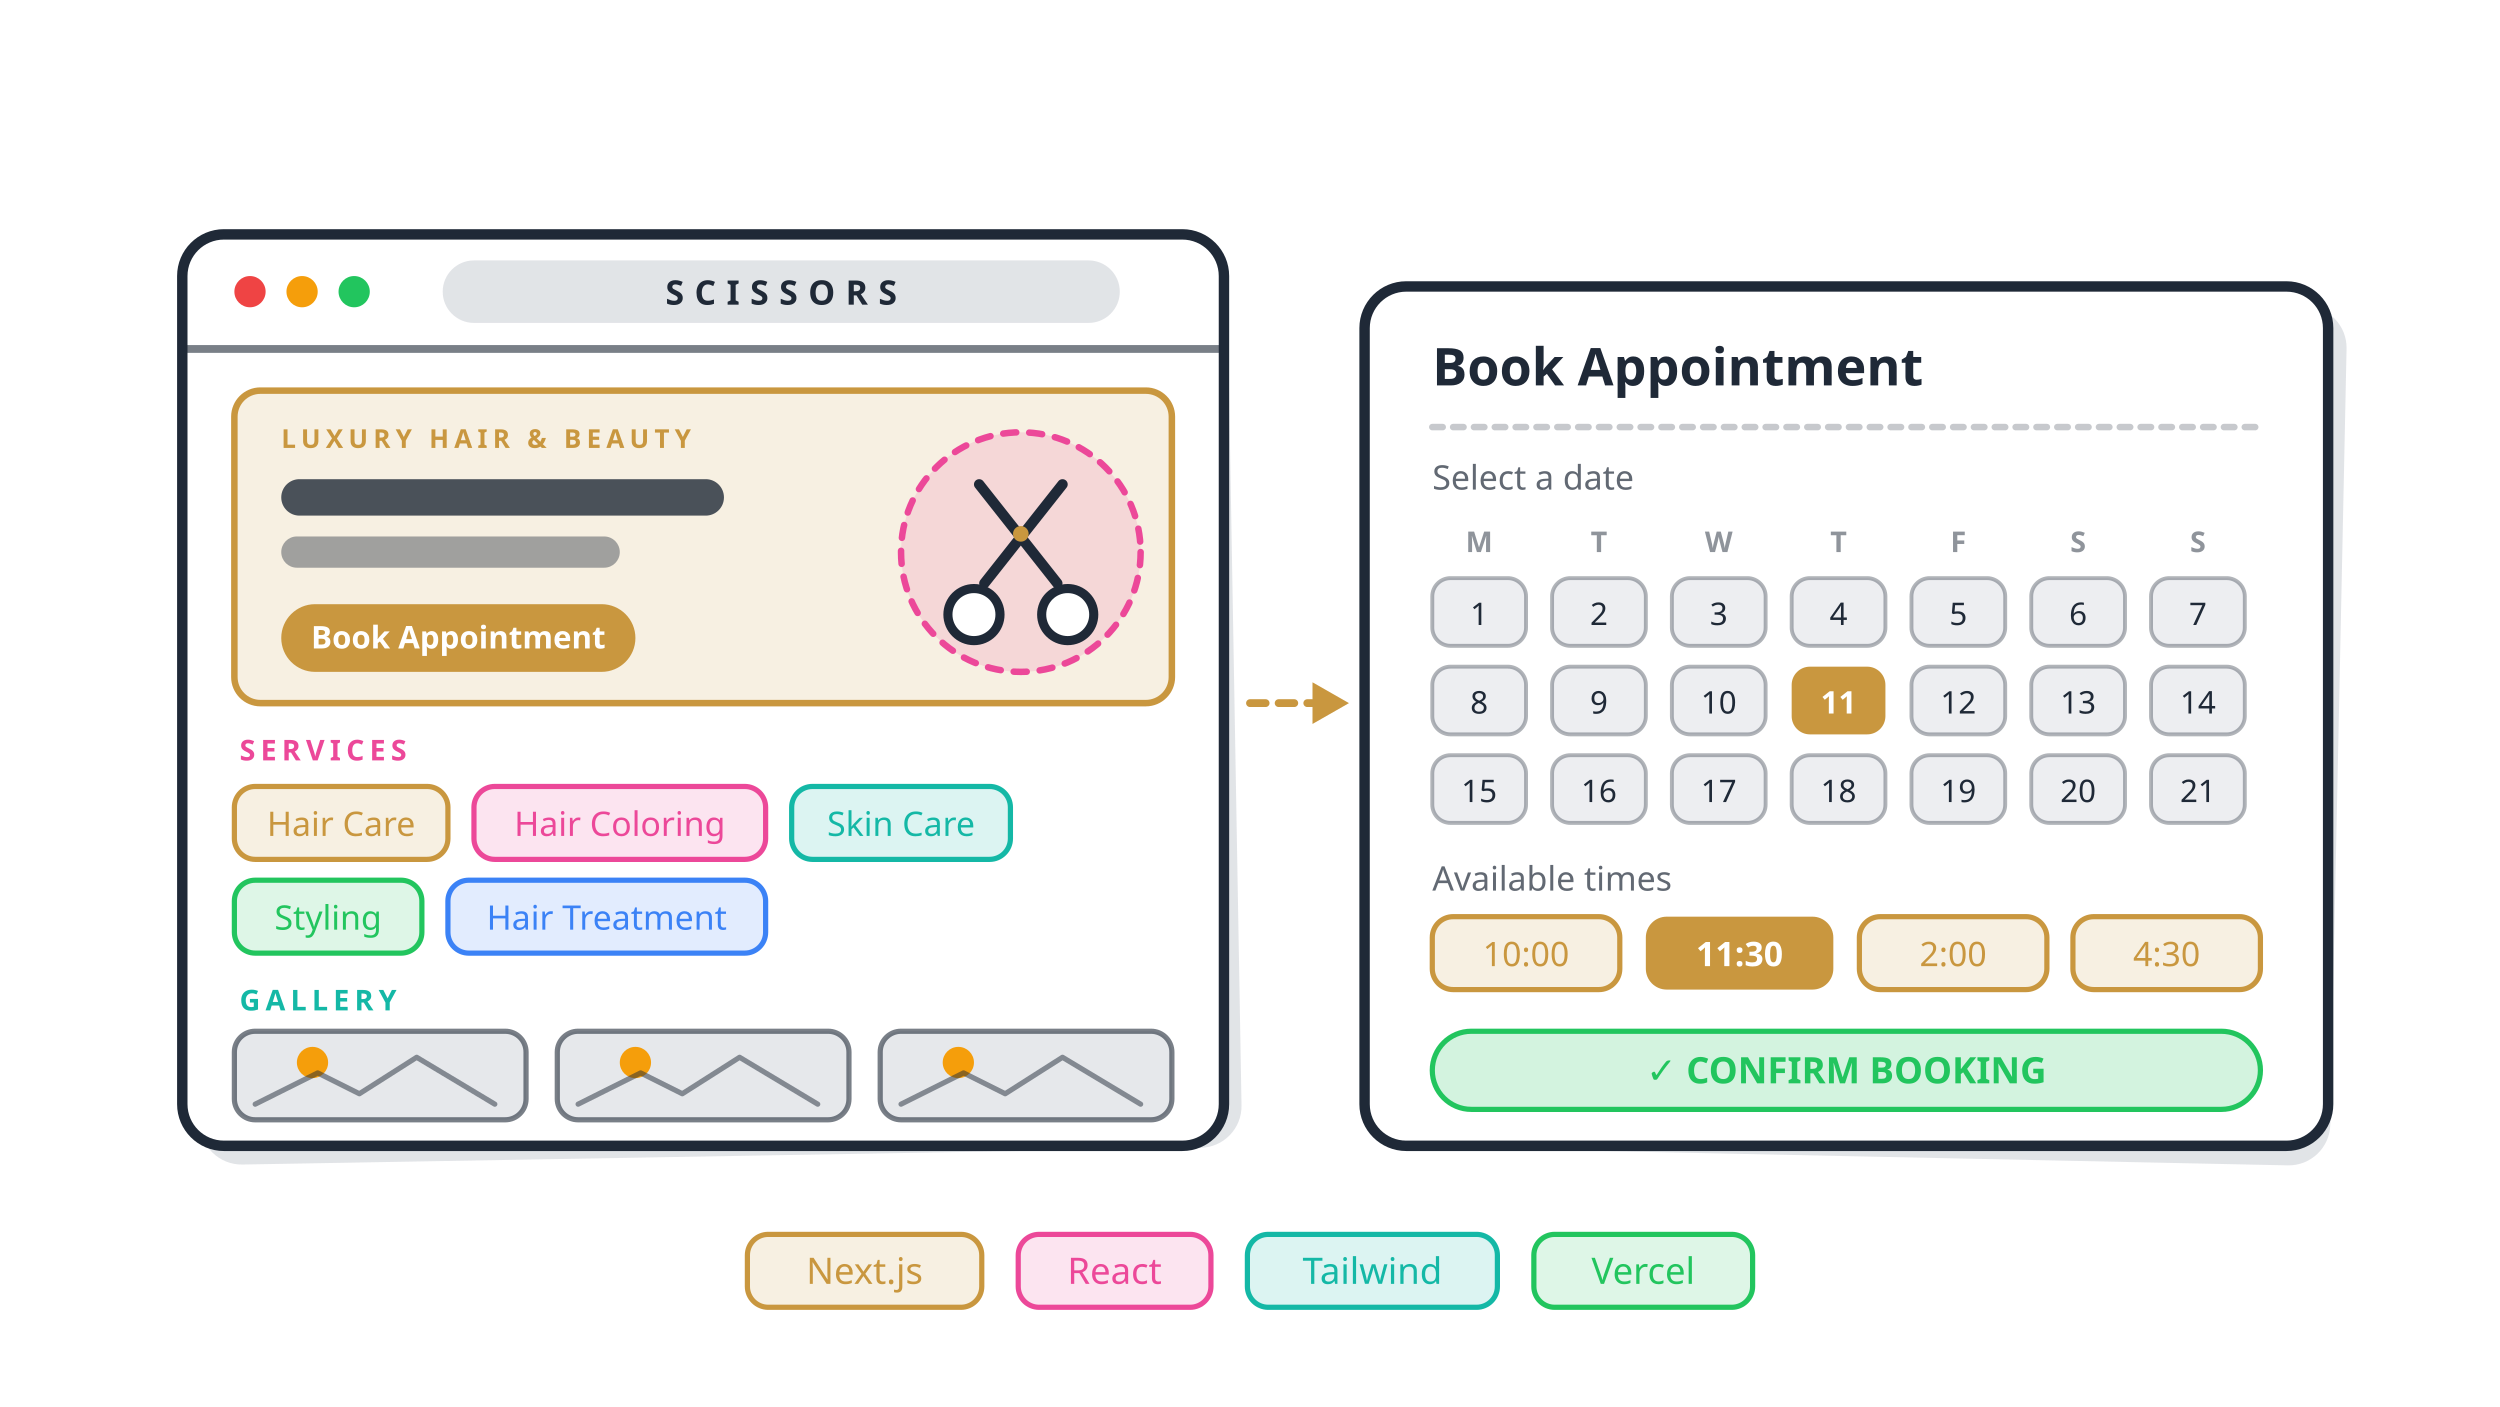
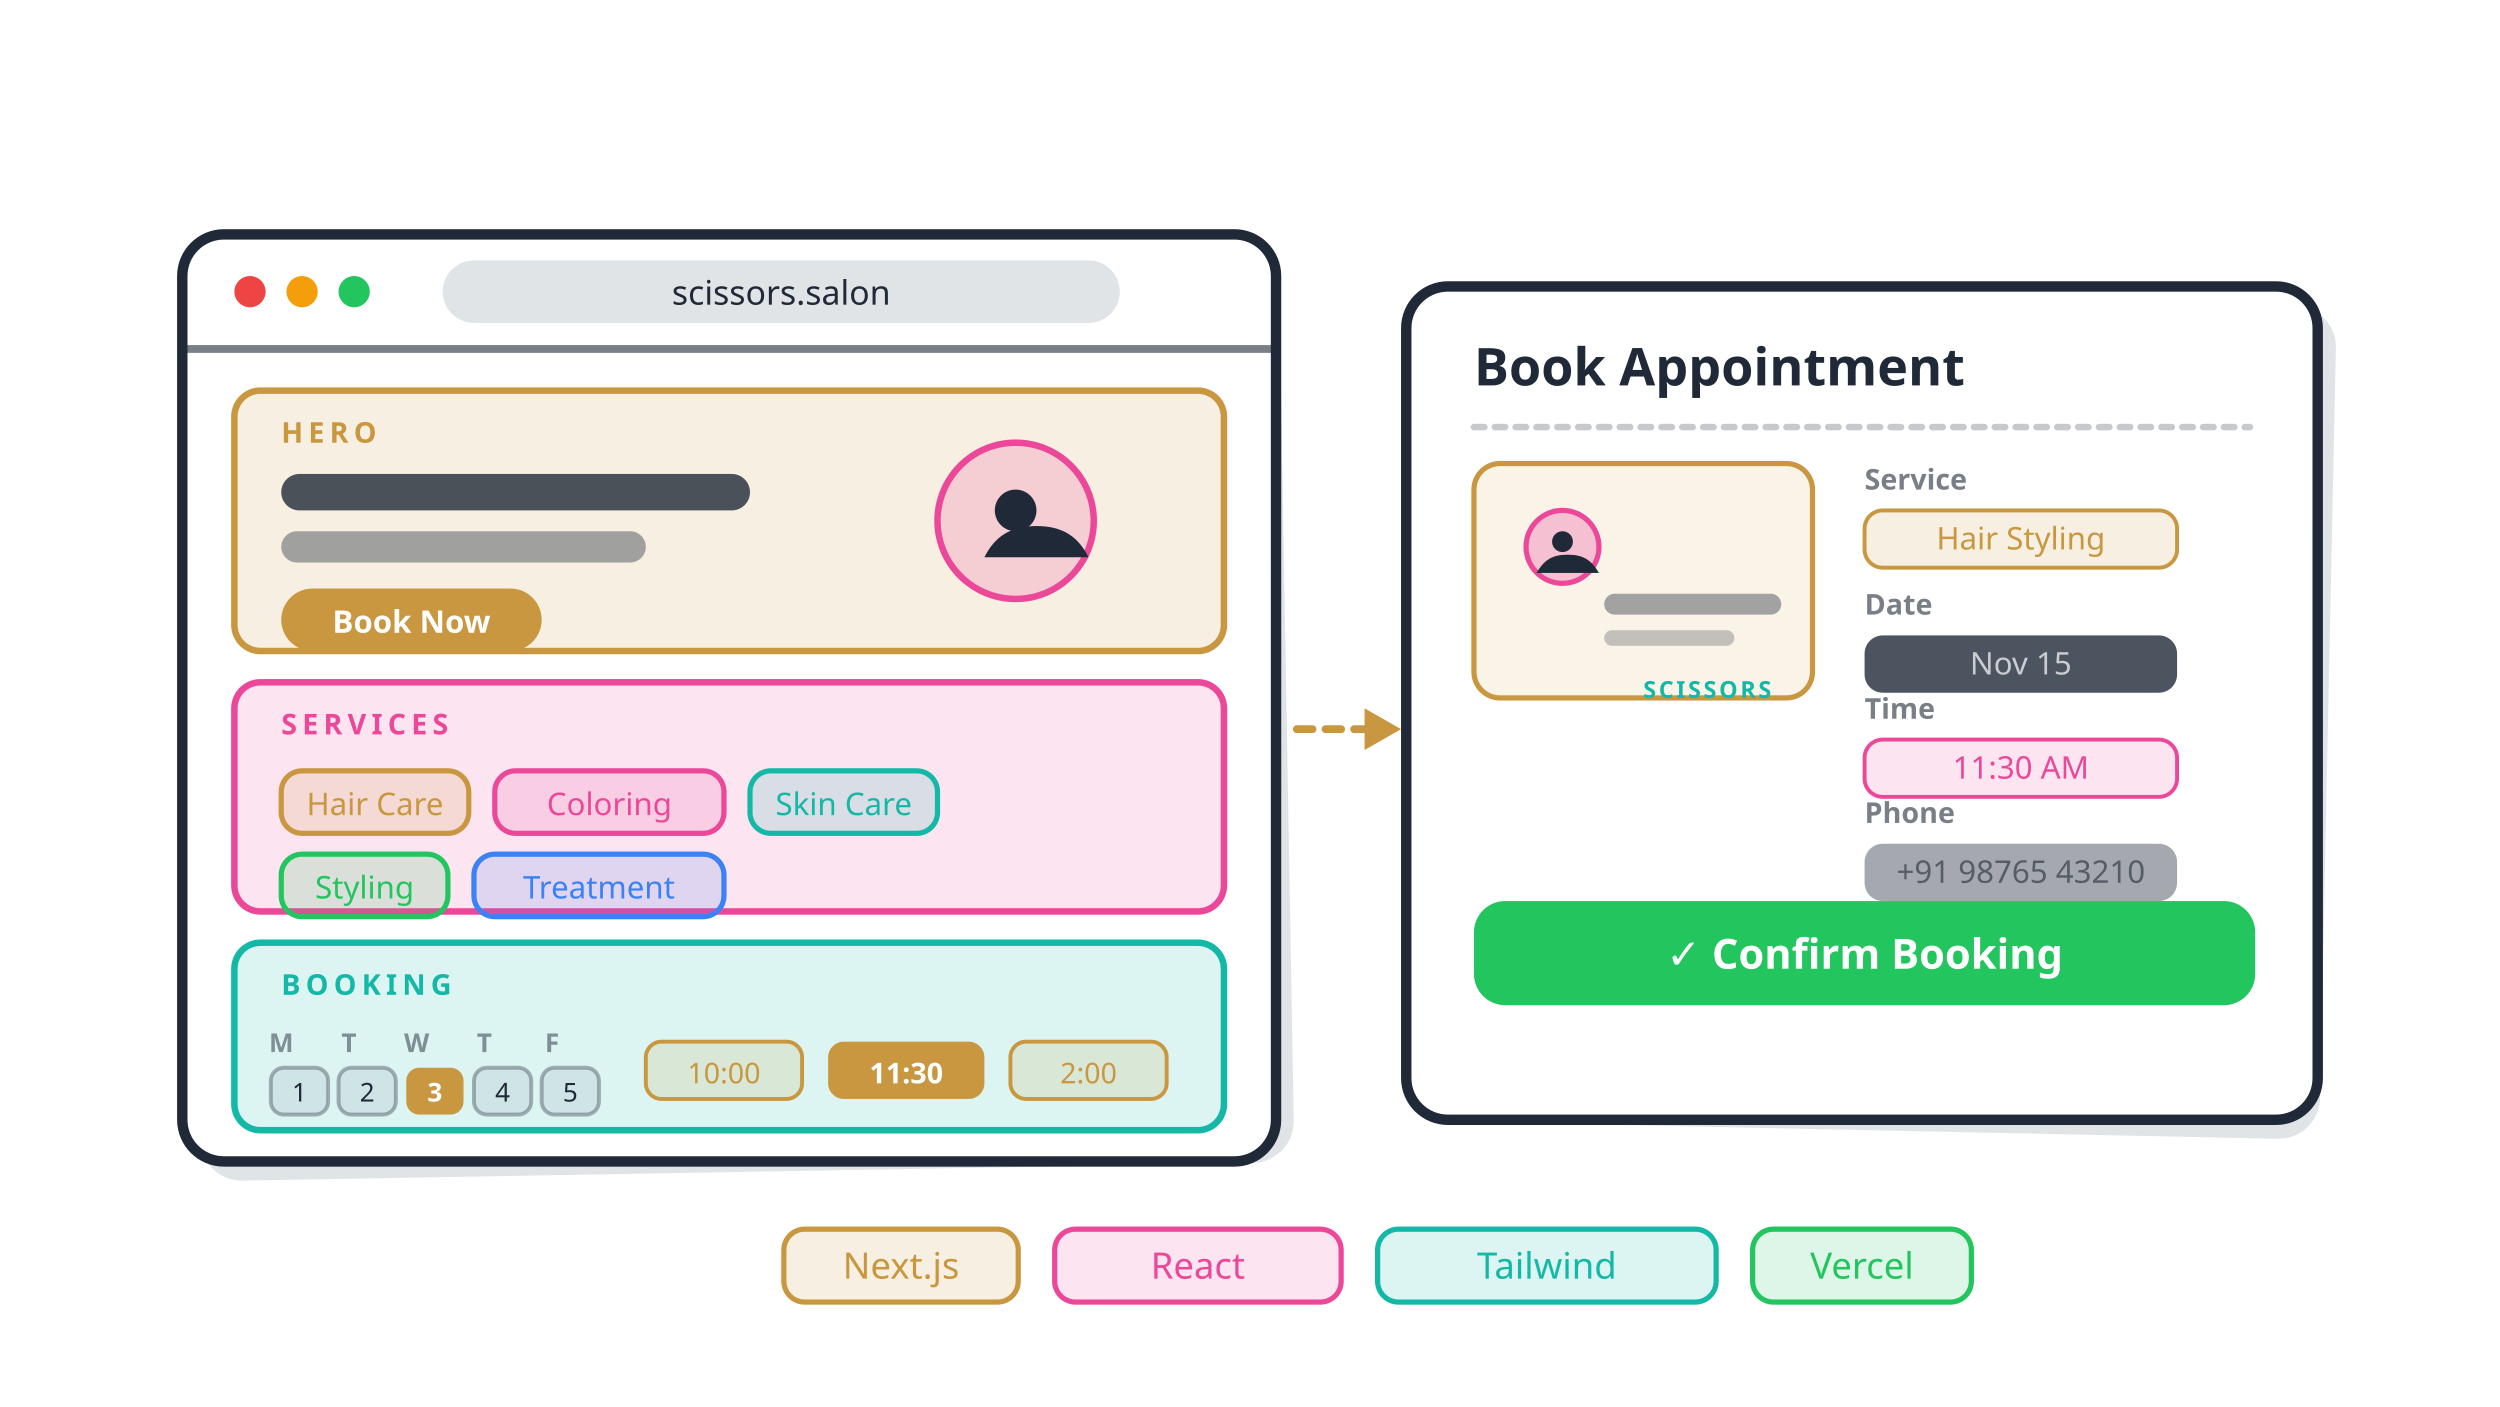
<svg xmlns="http://www.w3.org/2000/svg" viewBox="0 0 960 540">
  <g stroke-linecap="round" stroke-linejoin="round">
-     <rect x="74" y="94" width="400" height="350" rx="16" fill="var(--color-neutral, #9ca3af)" opacity="0.3" transform="rotate(-1 274 269)" />
-     <rect x="70" y="90" width="400" height="350" rx="16" fill="var(--color-base-100, #ffffff)" stroke="var(--color-base-content, #1f2937)" stroke-width="4" />
-     <path d="M70 134 H470" stroke="var(--color-base-content, #1f2937)" stroke-width="3" opacity="0.6" />
+     <rect x="74" y="94" width="420" height="356" rx="16" fill="var(--color-neutral, #9ca3af)" opacity="0.3" transform="rotate(-1 284 272)" />
+     <rect x="70" y="90" width="420" height="356" rx="16" fill="var(--color-base-100, #ffffff)" stroke="var(--color-base-content, #1f2937)" stroke-width="4" />
+     <path d="M70 134 H490" stroke="var(--color-base-content, #1f2937)" stroke-width="3" opacity="0.6" />
    <circle cx="96" cy="112" r="6" fill="var(--color-error, #ef4444)" />
    <circle cx="116" cy="112" r="6" fill="var(--color-warning, #f59e0b)" />
    <circle cx="136" cy="112" r="6" fill="var(--color-success, #22c55e)" />
    <rect x="170" y="100" width="260" height="24" rx="12" fill="var(--color-neutral, #9ca3af)" opacity="0.3" />
-     <text x="300" y="117" font-family="Excalifont, sans-serif" font-size="13" font-weight="bold" fill="var(--color-base-content, #1f2937)" text-anchor="middle" letter-spacing="4">SCISSORS</text>
-     <rect x="90" y="150" width="360" height="120" rx="10" fill="var(--color-primary, #c9973f)" opacity="0.15" />
-     <rect x="90" y="150" width="360" height="120" rx="10" fill="none" stroke="var(--color-primary, #c9973f)" stroke-width="2.5" />
-     <text x="108" y="172" font-family="Excalifont, sans-serif" font-size="10" font-weight="bold" fill="var(--color-primary, #c9973f)" letter-spacing="2">LUXURY HAIR &amp; BEAUTY</text>
-     <rect x="108" y="184" width="170" height="14" rx="7" fill="var(--color-base-content, #1f2937)" opacity="0.8" />
-     <rect x="108" y="206" width="130" height="12" rx="6" fill="var(--color-base-content, #1f2937)" opacity="0.4" />
-     <rect x="108" y="232" width="136" height="26" rx="13" fill="var(--color-primary, #c9973f)" />
-     <text x="176" y="249" font-family="Excalifont, sans-serif" font-size="12" font-weight="bold" fill="var(--color-primary-content, #ffffff)" text-anchor="middle">Book Appointment</text>
-     <circle cx="392" cy="212" r="46" fill="var(--color-secondary, #ec4899)" opacity="0.15" />
-     <circle cx="392" cy="212" r="46" fill="none" stroke="var(--color-secondary, #ec4899)" stroke-width="2.5" stroke-dasharray="5 5" />
-     <path d="M378 224 L408 186 M406 224 L376 186" stroke="var(--color-base-content, #1f2937)" stroke-width="4" fill="none" />
-     <circle cx="374" cy="236" r="10" fill="var(--color-base-100, #ffffff)" stroke="var(--color-base-content, #1f2937)" stroke-width="3.5" />
-     <circle cx="410" cy="236" r="10" fill="var(--color-base-100, #ffffff)" stroke="var(--color-base-content, #1f2937)" stroke-width="3.5" />
-     <circle cx="392" cy="205" r="3" fill="var(--color-primary, #c9973f)" />
-     <text x="92" y="292" font-family="Excalifont, sans-serif" font-size="11" font-weight="bold" fill="var(--color-secondary, #ec4899)" letter-spacing="2">SERVICES</text>
-     <rect x="90" y="302" width="82" height="28" rx="8" fill="var(--color-primary, #c9973f)" opacity="0.15" />
-     <rect x="90" y="302" width="82" height="28" rx="8" fill="none" stroke="var(--color-primary, #c9973f)" stroke-width="2" />
-     <text x="131.0" y="321" font-family="Excalifont, sans-serif" font-size="13" fill="var(--color-primary, #c9973f)" text-anchor="middle">Hair Care</text>
-     <rect x="182" y="302" width="112" height="28" rx="8" fill="var(--color-secondary, #ec4899)" opacity="0.15" />
-     <rect x="182" y="302" width="112" height="28" rx="8" fill="none" stroke="var(--color-secondary, #ec4899)" stroke-width="2" />
-     <text x="238.0" y="321" font-family="Excalifont, sans-serif" font-size="13" fill="var(--color-secondary, #ec4899)" text-anchor="middle">Hair Coloring</text>
-     <rect x="304" y="302" width="84" height="28" rx="8" fill="var(--color-accent, #14b8a6)" opacity="0.15" />
-     <rect x="304" y="302" width="84" height="28" rx="8" fill="none" stroke="var(--color-accent, #14b8a6)" stroke-width="2" />
-     <text x="346.0" y="321" font-family="Excalifont, sans-serif" font-size="13" fill="var(--color-accent, #14b8a6)" text-anchor="middle">Skin Care</text>
-     <rect x="90" y="338" width="72" height="28" rx="8" fill="var(--color-success, #22c55e)" opacity="0.15" />
-     <rect x="90" y="338" width="72" height="28" rx="8" fill="none" stroke="var(--color-success, #22c55e)" stroke-width="2" />
-     <text x="126.0" y="357" font-family="Excalifont, sans-serif" font-size="13" fill="var(--color-success, #22c55e)" text-anchor="middle">Styling</text>
-     <rect x="172" y="338" width="122" height="28" rx="8" fill="var(--color-info, #3b82f6)" opacity="0.15" />
-     <rect x="172" y="338" width="122" height="28" rx="8" fill="none" stroke="var(--color-info, #3b82f6)" stroke-width="2" />
-     <text x="233.0" y="357" font-family="Excalifont, sans-serif" font-size="13" fill="var(--color-info, #3b82f6)" text-anchor="middle">Hair Treatment</text>
-     <text x="92" y="388" font-family="Excalifont, sans-serif" font-size="11" font-weight="bold" fill="var(--color-accent, #14b8a6)" letter-spacing="2">GALLERY</text>
-     <rect x="90" y="396" width="112" height="34" rx="8" fill="var(--color-neutral, #9ca3af)" opacity="0.25" />
-     <rect x="90" y="396" width="112" height="34" rx="8" fill="none" stroke="var(--color-base-content, #1f2937)" stroke-width="2" opacity="0.6" />
-     <circle cx="120" cy="408" r="6" fill="var(--color-warning, #f59e0b)" />
-     <path d="M98 424 l24 -12 l16 8 l22 -14 l30 18" stroke="var(--color-base-content, #1f2937)" stroke-width="2" fill="none" opacity="0.5" />
-     <rect x="214" y="396" width="112" height="34" rx="8" fill="var(--color-neutral, #9ca3af)" opacity="0.25" />
-     <rect x="214" y="396" width="112" height="34" rx="8" fill="none" stroke="var(--color-base-content, #1f2937)" stroke-width="2" opacity="0.6" />
-     <circle cx="244" cy="408" r="6" fill="var(--color-warning, #f59e0b)" />
-     <path d="M222 424 l24 -12 l16 8 l22 -14 l30 18" stroke="var(--color-base-content, #1f2937)" stroke-width="2" fill="none" opacity="0.5" />
-     <rect x="338" y="396" width="112" height="34" rx="8" fill="var(--color-neutral, #9ca3af)" opacity="0.25" />
-     <rect x="338" y="396" width="112" height="34" rx="8" fill="none" stroke="var(--color-base-content, #1f2937)" stroke-width="2" opacity="0.6" />
-     <circle cx="368" cy="408" r="6" fill="var(--color-warning, #f59e0b)" />
-     <path d="M346 424 l24 -12 l16 8 l22 -14 l30 18" stroke="var(--color-base-content, #1f2937)" stroke-width="2" fill="none" opacity="0.5" />
+     <text x="300" y="117" font-family="Excalifont, sans-serif" font-size="13" fill="var(--color-base-content, #1f2937)" text-anchor="middle">scissors.salon</text>
+     <rect x="90" y="150" width="380" height="100" rx="10" fill="var(--color-primary, #c9973f)" opacity="0.15" />
+     <rect x="90" y="150" width="380" height="100" rx="10" fill="none" stroke="var(--color-primary, #c9973f)" stroke-width="2.5" />
+     <text x="108" y="170" font-family="Excalifont, sans-serif" font-size="11" font-weight="bold" fill="var(--color-primary, #c9973f)" letter-spacing="2">HERO</text>
+     <rect x="108" y="182" width="180" height="14" rx="7" fill="var(--color-base-content, #1f2937)" opacity="0.8" />
+     <rect x="108" y="204" width="140" height="12" rx="6" fill="var(--color-base-content, #1f2937)" opacity="0.4" />
+     <rect x="108" y="226" width="100" height="24" rx="12" fill="var(--color-primary, #c9973f)" />
+     <text x="158" y="243" font-family="Excalifont, sans-serif" font-size="12" font-weight="bold" fill="var(--color-primary-content, #ffffff)" text-anchor="middle">Book Now</text>
+     <circle cx="390" cy="200" r="30" fill="var(--color-secondary, #ec4899)" opacity="0.2" />
+     <circle cx="390" cy="200" r="30" fill="none" stroke="var(--color-secondary, #ec4899)" stroke-width="2.5" />
+     <circle cx="390" cy="196" r="8" fill="var(--color-base-content, #1f2937)" />
+     <path d="M378 214 c4-8 10-12 20-12 s16 4 20 12" fill="var(--color-base-content, #1f2937)" />
+     <rect x="90" y="262" width="380" height="88" rx="10" fill="var(--color-secondary, #ec4899)" opacity="0.15" />
+     <rect x="90" y="262" width="380" height="88" rx="10" fill="none" stroke="var(--color-secondary, #ec4899)" stroke-width="2.5" />
+     <text x="108" y="282" font-family="Excalifont, sans-serif" font-size="11" font-weight="bold" fill="var(--color-secondary, #ec4899)" letter-spacing="2">SERVICES</text>
+     <rect x="108" y="296" width="72" height="24" rx="8" fill="var(--color-primary, #c9973f)" opacity="0.15" />
+     <rect x="108" y="296" width="72" height="24" rx="8" fill="none" stroke="var(--color-primary, #c9973f)" stroke-width="2" />
+     <text x="144" y="313" font-family="Excalifont, sans-serif" font-size="12" fill="var(--color-primary, #c9973f)" text-anchor="middle">Hair Care</text>
+     <rect x="190" y="296" width="88" height="24" rx="8" fill="var(--color-secondary, #ec4899)" opacity="0.15" />
+     <rect x="190" y="296" width="88" height="24" rx="8" fill="none" stroke="var(--color-secondary, #ec4899)" stroke-width="2" />
+     <text x="234" y="313" font-family="Excalifont, sans-serif" font-size="12" fill="var(--color-secondary, #ec4899)" text-anchor="middle">Coloring</text>
+     <rect x="288" y="296" width="72" height="24" rx="8" fill="var(--color-accent, #14b8a6)" opacity="0.15" />
+     <rect x="288" y="296" width="72" height="24" rx="8" fill="none" stroke="var(--color-accent, #14b8a6)" stroke-width="2" />
+     <text x="324" y="313" font-family="Excalifont, sans-serif" font-size="12" fill="var(--color-accent, #14b8a6)" text-anchor="middle">Skin Care</text>
+     <rect x="108" y="328" width="64" height="24" rx="8" fill="var(--color-success, #22c55e)" opacity="0.15" />
+     <rect x="108" y="328" width="64" height="24" rx="8" fill="none" stroke="var(--color-success, #22c55e)" stroke-width="2" />
+     <text x="140" y="345" font-family="Excalifont, sans-serif" font-size="12" fill="var(--color-success, #22c55e)" text-anchor="middle">Styling</text>
+     <rect x="182" y="328" width="96" height="24" rx="8" fill="var(--color-info, #3b82f6)" opacity="0.15" />
+     <rect x="182" y="328" width="96" height="24" rx="8" fill="none" stroke="var(--color-info, #3b82f6)" stroke-width="2" />
+     <text x="230" y="345" font-family="Excalifont, sans-serif" font-size="12" fill="var(--color-info, #3b82f6)" text-anchor="middle">Treatment</text>
+     <rect x="90" y="362" width="380" height="72" rx="10" fill="var(--color-accent, #14b8a6)" opacity="0.15" />
+     <rect x="90" y="362" width="380" height="72" rx="10" fill="none" stroke="var(--color-accent, #14b8a6)" stroke-width="2.5" />
+     <text x="108" y="382" font-family="Excalifont, sans-serif" font-size="11" font-weight="bold" fill="var(--color-accent, #14b8a6)" letter-spacing="2">BOOKING</text>
+     <text x="108" y="404" font-family="Excalifont, sans-serif" font-size="10" font-weight="bold" fill="var(--color-base-content, #1f2937)" opacity="0.5" text-anchor="middle">M</text>
+     <text x="134" y="404" font-family="Excalifont, sans-serif" font-size="10" font-weight="bold" fill="var(--color-base-content, #1f2937)" opacity="0.5" text-anchor="middle">T</text>
+     <text x="160" y="404" font-family="Excalifont, sans-serif" font-size="10" font-weight="bold" fill="var(--color-base-content, #1f2937)" opacity="0.5" text-anchor="middle">W</text>
+     <text x="186" y="404" font-family="Excalifont, sans-serif" font-size="10" font-weight="bold" fill="var(--color-base-content, #1f2937)" opacity="0.5" text-anchor="middle">T</text>
+     <text x="212" y="404" font-family="Excalifont, sans-serif" font-size="10" font-weight="bold" fill="var(--color-base-content, #1f2937)" opacity="0.5" text-anchor="middle">F</text>
+     <rect x="104" y="410" width="22" height="18" rx="5" fill="var(--color-neutral, #9ca3af)" opacity="0.2" />
+     <rect x="104" y="410" width="22" height="18" rx="5" fill="none" stroke="var(--color-base-content, #1f2937)" stroke-width="1.5" opacity="0.35" />
+     <text x="115" y="423" font-family="Excalifont, sans-serif" font-size="10" fill="var(--color-base-content, #1f2937)" text-anchor="middle">1</text>
+     <rect x="130" y="410" width="22" height="18" rx="5" fill="var(--color-neutral, #9ca3af)" opacity="0.2" />
+     <rect x="130" y="410" width="22" height="18" rx="5" fill="none" stroke="var(--color-base-content, #1f2937)" stroke-width="1.5" opacity="0.35" />
+     <text x="141" y="423" font-family="Excalifont, sans-serif" font-size="10" fill="var(--color-base-content, #1f2937)" text-anchor="middle">2</text>
+     <rect x="156" y="410" width="22" height="18" rx="5" fill="var(--color-primary, #c9973f)" />
+     <text x="167" y="423" font-family="Excalifont, sans-serif" font-size="10" font-weight="bold" fill="var(--color-primary-content, #ffffff)" text-anchor="middle">3</text>
+     <rect x="182" y="410" width="22" height="18" rx="5" fill="var(--color-neutral, #9ca3af)" opacity="0.2" />
+     <rect x="182" y="410" width="22" height="18" rx="5" fill="none" stroke="var(--color-base-content, #1f2937)" stroke-width="1.5" opacity="0.35" />
+     <text x="193" y="423" font-family="Excalifont, sans-serif" font-size="10" fill="var(--color-base-content, #1f2937)" text-anchor="middle">4</text>
+     <rect x="208" y="410" width="22" height="18" rx="5" fill="var(--color-neutral, #9ca3af)" opacity="0.2" />
+     <rect x="208" y="410" width="22" height="18" rx="5" fill="none" stroke="var(--color-base-content, #1f2937)" stroke-width="1.5" opacity="0.35" />
+     <text x="219" y="423" font-family="Excalifont, sans-serif" font-size="10" fill="var(--color-base-content, #1f2937)" text-anchor="middle">5</text>
+     <rect x="248" y="400" width="60" height="22" rx="6" fill="var(--color-primary, #c9973f)" opacity="0.15" />
+     <rect x="248" y="400" width="60" height="22" rx="6" fill="none" stroke="var(--color-primary, #c9973f)" stroke-width="1.5" />
+     <text x="278" y="416" font-family="Excalifont, sans-serif" font-size="11" fill="var(--color-primary, #c9973f)" text-anchor="middle">10:00</text>
+     <rect x="318" y="400" width="60" height="22" rx="6" fill="var(--color-primary, #c9973f)" />
+     <text x="348" y="416" font-family="Excalifont, sans-serif" font-size="11" font-weight="bold" fill="var(--color-primary-content, #ffffff)" text-anchor="middle">11:30</text>
+     <rect x="388" y="400" width="60" height="22" rx="6" fill="var(--color-primary, #c9973f)" opacity="0.15" />
+     <rect x="388" y="400" width="60" height="22" rx="6" fill="none" stroke="var(--color-primary, #c9973f)" stroke-width="1.5" />
+     <text x="418" y="416" font-family="Excalifont, sans-serif" font-size="11" fill="var(--color-primary, #c9973f)" text-anchor="middle">2:00</text>
  </g>
  <g stroke-linecap="round" stroke-linejoin="round">
-     <path d="M480 270 H504" stroke="var(--color-primary, #c9973f)" stroke-width="3" stroke-dasharray="6 5" fill="none" />
-     <polygon points="504,262 518,270 504,278" fill="var(--color-primary, #c9973f)" />
+     <path d="M498 280 H524" stroke="var(--color-primary, #c9973f)" stroke-width="3" stroke-dasharray="6 5" fill="none" />
+     <polygon points="524,272 538,280 524,288" fill="var(--color-primary, #c9973f)" />
  </g>
  <g stroke-linecap="round" stroke-linejoin="round">
-     <rect x="528" y="114" width="370" height="330" rx="16" fill="var(--color-neutral, #9ca3af)" opacity="0.3" transform="rotate(1.2 713 279)" />
-     <rect x="524" y="110" width="370" height="330" rx="16" fill="var(--color-base-100, #ffffff)" stroke="var(--color-base-content, #1f2937)" stroke-width="4" />
-     <text x="550" y="148" font-family="Excalifont, sans-serif" font-size="20" font-weight="bold" fill="var(--color-base-content, #1f2937)">Book Appointment</text>
-     <path d="M550 164 h318" stroke="var(--color-base-content, #1f2937)" stroke-width="2.5" opacity="0.25" stroke-dasharray="4 4" />
-     <text x="550" y="188" font-family="Excalifont, sans-serif" font-size="13" fill="var(--color-base-content, #1f2937)" opacity="0.7">Select a date</text>
-     <text x="568" y="212" font-family="Excalifont, sans-serif" font-size="11" font-weight="bold" fill="var(--color-base-content, #1f2937)" opacity="0.5" text-anchor="middle">M</text>
-     <text x="614" y="212" font-family="Excalifont, sans-serif" font-size="11" font-weight="bold" fill="var(--color-base-content, #1f2937)" opacity="0.5" text-anchor="middle">T</text>
-     <text x="660" y="212" font-family="Excalifont, sans-serif" font-size="11" font-weight="bold" fill="var(--color-base-content, #1f2937)" opacity="0.5" text-anchor="middle">W</text>
-     <text x="706" y="212" font-family="Excalifont, sans-serif" font-size="11" font-weight="bold" fill="var(--color-base-content, #1f2937)" opacity="0.5" text-anchor="middle">T</text>
-     <text x="752" y="212" font-family="Excalifont, sans-serif" font-size="11" font-weight="bold" fill="var(--color-base-content, #1f2937)" opacity="0.5" text-anchor="middle">F</text>
-     <text x="798" y="212" font-family="Excalifont, sans-serif" font-size="11" font-weight="bold" fill="var(--color-base-content, #1f2937)" opacity="0.5" text-anchor="middle">S</text>
-     <text x="844" y="212" font-family="Excalifont, sans-serif" font-size="11" font-weight="bold" fill="var(--color-base-content, #1f2937)" opacity="0.5" text-anchor="middle">S</text>
-     <rect x="550" y="222" width="36" height="26" rx="7" fill="var(--color-neutral, #9ca3af)" opacity="0.18" />
-     <rect x="550" y="222" width="36" height="26" rx="7" fill="none" stroke="var(--color-base-content, #1f2937)" stroke-width="1.5" opacity="0.35" />
-     <text x="568" y="240" font-family="Excalifont, sans-serif" font-size="12" fill="var(--color-base-content, #1f2937)" text-anchor="middle">1</text>
-     <rect x="596" y="222" width="36" height="26" rx="7" fill="var(--color-neutral, #9ca3af)" opacity="0.18" />
-     <rect x="596" y="222" width="36" height="26" rx="7" fill="none" stroke="var(--color-base-content, #1f2937)" stroke-width="1.5" opacity="0.35" />
-     <text x="614" y="240" font-family="Excalifont, sans-serif" font-size="12" fill="var(--color-base-content, #1f2937)" text-anchor="middle">2</text>
-     <rect x="642" y="222" width="36" height="26" rx="7" fill="var(--color-neutral, #9ca3af)" opacity="0.18" />
-     <rect x="642" y="222" width="36" height="26" rx="7" fill="none" stroke="var(--color-base-content, #1f2937)" stroke-width="1.5" opacity="0.35" />
-     <text x="660" y="240" font-family="Excalifont, sans-serif" font-size="12" fill="var(--color-base-content, #1f2937)" text-anchor="middle">3</text>
-     <rect x="688" y="222" width="36" height="26" rx="7" fill="var(--color-neutral, #9ca3af)" opacity="0.18" />
-     <rect x="688" y="222" width="36" height="26" rx="7" fill="none" stroke="var(--color-base-content, #1f2937)" stroke-width="1.5" opacity="0.35" />
-     <text x="706" y="240" font-family="Excalifont, sans-serif" font-size="12" fill="var(--color-base-content, #1f2937)" text-anchor="middle">4</text>
-     <rect x="734" y="222" width="36" height="26" rx="7" fill="var(--color-neutral, #9ca3af)" opacity="0.18" />
-     <rect x="734" y="222" width="36" height="26" rx="7" fill="none" stroke="var(--color-base-content, #1f2937)" stroke-width="1.5" opacity="0.35" />
-     <text x="752" y="240" font-family="Excalifont, sans-serif" font-size="12" fill="var(--color-base-content, #1f2937)" text-anchor="middle">5</text>
-     <rect x="780" y="222" width="36" height="26" rx="7" fill="var(--color-neutral, #9ca3af)" opacity="0.18" />
-     <rect x="780" y="222" width="36" height="26" rx="7" fill="none" stroke="var(--color-base-content, #1f2937)" stroke-width="1.5" opacity="0.35" />
-     <text x="798" y="240" font-family="Excalifont, sans-serif" font-size="12" fill="var(--color-base-content, #1f2937)" text-anchor="middle">6</text>
-     <rect x="826" y="222" width="36" height="26" rx="7" fill="var(--color-neutral, #9ca3af)" opacity="0.18" />
-     <rect x="826" y="222" width="36" height="26" rx="7" fill="none" stroke="var(--color-base-content, #1f2937)" stroke-width="1.5" opacity="0.35" />
-     <text x="844" y="240" font-family="Excalifont, sans-serif" font-size="12" fill="var(--color-base-content, #1f2937)" text-anchor="middle">7</text>
-     <rect x="550" y="256" width="36" height="26" rx="7" fill="var(--color-neutral, #9ca3af)" opacity="0.18" />
-     <rect x="550" y="256" width="36" height="26" rx="7" fill="none" stroke="var(--color-base-content, #1f2937)" stroke-width="1.5" opacity="0.35" />
-     <text x="568" y="274" font-family="Excalifont, sans-serif" font-size="12" fill="var(--color-base-content, #1f2937)" text-anchor="middle">8</text>
-     <rect x="596" y="256" width="36" height="26" rx="7" fill="var(--color-neutral, #9ca3af)" opacity="0.18" />
-     <rect x="596" y="256" width="36" height="26" rx="7" fill="none" stroke="var(--color-base-content, #1f2937)" stroke-width="1.5" opacity="0.35" />
-     <text x="614" y="274" font-family="Excalifont, sans-serif" font-size="12" fill="var(--color-base-content, #1f2937)" text-anchor="middle">9</text>
-     <rect x="642" y="256" width="36" height="26" rx="7" fill="var(--color-neutral, #9ca3af)" opacity="0.18" />
-     <rect x="642" y="256" width="36" height="26" rx="7" fill="none" stroke="var(--color-base-content, #1f2937)" stroke-width="1.5" opacity="0.35" />
-     <text x="660" y="274" font-family="Excalifont, sans-serif" font-size="12" fill="var(--color-base-content, #1f2937)" text-anchor="middle">10</text>
-     <rect x="688" y="256" width="36" height="26" rx="7" fill="var(--color-primary, #c9973f)" opacity="1" />
-     <text x="706" y="274" font-family="Excalifont, sans-serif" font-size="12" font-weight="bold" fill="var(--color-primary-content, #ffffff)" text-anchor="middle">11</text>
-     <rect x="734" y="256" width="36" height="26" rx="7" fill="var(--color-neutral, #9ca3af)" opacity="0.18" />
-     <rect x="734" y="256" width="36" height="26" rx="7" fill="none" stroke="var(--color-base-content, #1f2937)" stroke-width="1.5" opacity="0.35" />
-     <text x="752" y="274" font-family="Excalifont, sans-serif" font-size="12" fill="var(--color-base-content, #1f2937)" text-anchor="middle">12</text>
-     <rect x="780" y="256" width="36" height="26" rx="7" fill="var(--color-neutral, #9ca3af)" opacity="0.18" />
-     <rect x="780" y="256" width="36" height="26" rx="7" fill="none" stroke="var(--color-base-content, #1f2937)" stroke-width="1.5" opacity="0.35" />
-     <text x="798" y="274" font-family="Excalifont, sans-serif" font-size="12" fill="var(--color-base-content, #1f2937)" text-anchor="middle">13</text>
-     <rect x="826" y="256" width="36" height="26" rx="7" fill="var(--color-neutral, #9ca3af)" opacity="0.18" />
-     <rect x="826" y="256" width="36" height="26" rx="7" fill="none" stroke="var(--color-base-content, #1f2937)" stroke-width="1.5" opacity="0.35" />
-     <text x="844" y="274" font-family="Excalifont, sans-serif" font-size="12" fill="var(--color-base-content, #1f2937)" text-anchor="middle">14</text>
-     <rect x="550" y="290" width="36" height="26" rx="7" fill="var(--color-neutral, #9ca3af)" opacity="0.18" />
-     <rect x="550" y="290" width="36" height="26" rx="7" fill="none" stroke="var(--color-base-content, #1f2937)" stroke-width="1.5" opacity="0.35" />
-     <text x="568" y="308" font-family="Excalifont, sans-serif" font-size="12" fill="var(--color-base-content, #1f2937)" text-anchor="middle">15</text>
-     <rect x="596" y="290" width="36" height="26" rx="7" fill="var(--color-neutral, #9ca3af)" opacity="0.18" />
-     <rect x="596" y="290" width="36" height="26" rx="7" fill="none" stroke="var(--color-base-content, #1f2937)" stroke-width="1.5" opacity="0.35" />
-     <text x="614" y="308" font-family="Excalifont, sans-serif" font-size="12" fill="var(--color-base-content, #1f2937)" text-anchor="middle">16</text>
-     <rect x="642" y="290" width="36" height="26" rx="7" fill="var(--color-neutral, #9ca3af)" opacity="0.18" />
-     <rect x="642" y="290" width="36" height="26" rx="7" fill="none" stroke="var(--color-base-content, #1f2937)" stroke-width="1.5" opacity="0.35" />
-     <text x="660" y="308" font-family="Excalifont, sans-serif" font-size="12" fill="var(--color-base-content, #1f2937)" text-anchor="middle">17</text>
-     <rect x="688" y="290" width="36" height="26" rx="7" fill="var(--color-neutral, #9ca3af)" opacity="0.18" />
-     <rect x="688" y="290" width="36" height="26" rx="7" fill="none" stroke="var(--color-base-content, #1f2937)" stroke-width="1.5" opacity="0.35" />
-     <text x="706" y="308" font-family="Excalifont, sans-serif" font-size="12" fill="var(--color-base-content, #1f2937)" text-anchor="middle">18</text>
-     <rect x="734" y="290" width="36" height="26" rx="7" fill="var(--color-neutral, #9ca3af)" opacity="0.18" />
-     <rect x="734" y="290" width="36" height="26" rx="7" fill="none" stroke="var(--color-base-content, #1f2937)" stroke-width="1.5" opacity="0.35" />
-     <text x="752" y="308" font-family="Excalifont, sans-serif" font-size="12" fill="var(--color-base-content, #1f2937)" text-anchor="middle">19</text>
-     <rect x="780" y="290" width="36" height="26" rx="7" fill="var(--color-neutral, #9ca3af)" opacity="0.18" />
-     <rect x="780" y="290" width="36" height="26" rx="7" fill="none" stroke="var(--color-base-content, #1f2937)" stroke-width="1.5" opacity="0.35" />
-     <text x="798" y="308" font-family="Excalifont, sans-serif" font-size="12" fill="var(--color-base-content, #1f2937)" text-anchor="middle">20</text>
-     <rect x="826" y="290" width="36" height="26" rx="7" fill="var(--color-neutral, #9ca3af)" opacity="0.18" />
-     <rect x="826" y="290" width="36" height="26" rx="7" fill="none" stroke="var(--color-base-content, #1f2937)" stroke-width="1.5" opacity="0.35" />
-     <text x="844" y="308" font-family="Excalifont, sans-serif" font-size="12" fill="var(--color-base-content, #1f2937)" text-anchor="middle">21</text>
-     <text x="550" y="342" font-family="Excalifont, sans-serif" font-size="13" fill="var(--color-base-content, #1f2937)" opacity="0.7">Available times</text>
-     <rect x="550" y="352" width="72" height="28" rx="8" fill="var(--color-primary, #c9973f)" opacity="0.15" />
-     <rect x="550" y="352" width="72" height="28" rx="8" fill="none" stroke="var(--color-primary, #c9973f)" stroke-width="2" />
-     <text x="586" y="371" font-family="Excalifont, sans-serif" font-size="13" fill="var(--color-primary, #c9973f)" text-anchor="middle">10:00</text>
-     <rect x="632" y="352" width="72" height="28" rx="8" fill="var(--color-primary, #c9973f)" />
-     <text x="668" y="371" font-family="Excalifont, sans-serif" font-size="13" font-weight="bold" fill="var(--color-primary-content, #ffffff)" text-anchor="middle">11:30</text>
-     <rect x="714" y="352" width="72" height="28" rx="8" fill="var(--color-primary, #c9973f)" opacity="0.15" />
-     <rect x="714" y="352" width="72" height="28" rx="8" fill="none" stroke="var(--color-primary, #c9973f)" stroke-width="2" />
-     <text x="750" y="371" font-family="Excalifont, sans-serif" font-size="13" fill="var(--color-primary, #c9973f)" text-anchor="middle">2:00</text>
-     <rect x="796" y="352" width="72" height="28" rx="8" fill="var(--color-primary, #c9973f)" opacity="0.15" />
-     <rect x="796" y="352" width="72" height="28" rx="8" fill="none" stroke="var(--color-primary, #c9973f)" stroke-width="2" />
-     <text x="832" y="371" font-family="Excalifont, sans-serif" font-size="13" fill="var(--color-primary, #c9973f)" text-anchor="middle">4:30</text>
-     <rect x="550" y="396" width="318" height="30" rx="15" fill="var(--color-success, #22c55e)" opacity="0.2" />
-     <rect x="550" y="396" width="318" height="30" rx="15" fill="none" stroke="var(--color-success, #22c55e)" stroke-width="2" />
-     <text x="709" y="416" font-family="Excalifont, sans-serif" font-size="14" font-weight="bold" fill="var(--color-success, #22c55e)" text-anchor="middle">✓ CONFIRM BOOKING</text>
+     <rect x="544" y="114" width="350" height="320" rx="16" fill="var(--color-neutral, #9ca3af)" opacity="0.3" transform="rotate(1.2 719 274)" />
+     <rect x="540" y="110" width="350" height="320" rx="16" fill="var(--color-base-100, #ffffff)" stroke="var(--color-base-content, #1f2937)" stroke-width="4" />
+     <text x="566" y="148" font-family="Excalifont, sans-serif" font-size="20" font-weight="bold" fill="var(--color-base-content, #1f2937)">Book Appointment</text>
+     <path d="M566 164 h298" stroke="var(--color-base-content, #1f2937)" stroke-width="2.5" opacity="0.25" stroke-dasharray="4 4" />
+     <rect x="566" y="178" width="130" height="90" rx="10" fill="var(--color-primary, #c9973f)" opacity="0.12" />
+     <rect x="566" y="178" width="130" height="90" rx="10" fill="none" stroke="var(--color-primary, #c9973f)" stroke-width="2" />
+     <circle cx="600" cy="210" r="14" fill="var(--color-secondary, #ec4899)" opacity="0.3" />
+     <circle cx="600" cy="210" r="14" fill="none" stroke="var(--color-secondary, #ec4899)" stroke-width="2" />
+     <circle cx="600" cy="208" r="4" fill="var(--color-base-content, #1f2937)" />
+     <path d="M590 220 c3-5 6-7 12-7 s9 2 12 7" fill="var(--color-base-content, #1f2937)" />
+     <rect x="616" y="228" width="68" height="8" rx="4" fill="var(--color-base-content, #1f2937)" opacity="0.4" />
+     <rect x="616" y="242" width="50" height="6" rx="3" fill="var(--color-base-content, #1f2937)" opacity="0.25" />
+     <text x="631" y="268" font-family="Excalifont, sans-serif" font-size="9" font-weight="bold" fill="var(--color-accent, #14b8a6)" letter-spacing="1">SCISSORS</text>
+     <text x="716" y="188" font-family="Excalifont, sans-serif" font-size="11" font-weight="bold" fill="var(--color-base-content, #1f2937)" opacity="0.6">Service</text>
+     <rect x="716" y="196" width="120" height="22" rx="7" fill="var(--color-primary, #c9973f)" opacity="0.15" />
+     <rect x="716" y="196" width="120" height="22" rx="7" fill="none" stroke="var(--color-primary, #c9973f)" stroke-width="1.5" />
+     <text x="776" y="211" font-family="Excalifont, sans-serif" font-size="12" fill="var(--color-primary, #c9973f)" text-anchor="middle">Hair Styling</text>
+     <text x="716" y="236" font-family="Excalifont, sans-serif" font-size="11" font-weight="bold" fill="var(--color-base-content, #1f2937)" opacity="0.6">Date</text>
+     <rect x="716" y="244" width="120" height="22" rx="7" fill="var(--color-base-content, #1f2937)" opacity="0.8" />
+     <text x="776" y="259" font-family="Excalifont, sans-serif" font-size="12" fill="var(--color-base-100, #ffffff)" text-anchor="middle" opacity="0.7">Nov 15</text>
+     <text x="716" y="276" font-family="Excalifont, sans-serif" font-size="11" font-weight="bold" fill="var(--color-base-content, #1f2937)" opacity="0.6">Time</text>
+     <rect x="716" y="284" width="120" height="22" rx="7" fill="var(--color-secondary, #ec4899)" opacity="0.15" />
+     <rect x="716" y="284" width="120" height="22" rx="7" fill="none" stroke="var(--color-secondary, #ec4899)" stroke-width="1.5" />
+     <text x="776" y="299" font-family="Excalifont, sans-serif" font-size="12" fill="var(--color-secondary, #ec4899)" text-anchor="middle">11:30 AM</text>
+     <text x="716" y="316" font-family="Excalifont, sans-serif" font-size="11" font-weight="bold" fill="var(--color-base-content, #1f2937)" opacity="0.6">Phone</text>
+     <rect x="716" y="324" width="120" height="22" rx="7" fill="var(--color-base-content, #1f2937)" opacity="0.4" />
+     <text x="776" y="339" font-family="Excalifont, sans-serif" font-size="12" fill="var(--color-base-content, #1f2937)" text-anchor="middle" opacity="0.6">+91 98765 43210</text>
+     <rect x="566" y="346" width="300" height="40" rx="12" fill="var(--color-success, #22c55e)" />
+     <text x="716" y="372" font-family="Excalifont, sans-serif" font-size="16" font-weight="bold" fill="var(--color-success-content, #ffffff)" text-anchor="middle">✓ Confirm Booking</text>
  </g>
  <g stroke-linecap="round" stroke-linejoin="round" font-family="Excalifont, sans-serif" font-size="14" text-anchor="middle">
-     <rect x="287" y="474" width="90" height="28" rx="8" fill="var(--color-primary, #c9973f)" opacity="0.15" />
-     <rect x="287" y="474" width="90" height="28" rx="8" fill="none" stroke="var(--color-primary, #c9973f)" stroke-width="2" />
-     <text x="332.0" y="493" fill="var(--color-primary, #c9973f)">Next.js</text>
-     <rect x="391" y="474" width="74" height="28" rx="8" fill="var(--color-secondary, #ec4899)" opacity="0.15" />
-     <rect x="391" y="474" width="74" height="28" rx="8" fill="none" stroke="var(--color-secondary, #ec4899)" stroke-width="2" />
-     <text x="428.0" y="493" fill="var(--color-secondary, #ec4899)">React</text>
-     <rect x="479" y="474" width="96" height="28" rx="8" fill="var(--color-accent, #14b8a6)" opacity="0.15" />
-     <rect x="479" y="474" width="96" height="28" rx="8" fill="none" stroke="var(--color-accent, #14b8a6)" stroke-width="2" />
-     <text x="527.0" y="493" fill="var(--color-accent, #14b8a6)">Tailwind</text>
-     <rect x="589" y="474" width="84" height="28" rx="8" fill="var(--color-success, #22c55e)" opacity="0.15" />
-     <rect x="589" y="474" width="84" height="28" rx="8" fill="none" stroke="var(--color-success, #22c55e)" stroke-width="2" />
-     <text x="631.0" y="493" fill="var(--color-success, #22c55e)">Vercel</text>
+     <rect x="301" y="472" width="90" height="28" rx="8" fill="var(--color-primary, #c9973f)" opacity="0.15" />
+     <rect x="301" y="472" width="90" height="28" rx="8" fill="none" stroke="var(--color-primary, #c9973f)" stroke-width="2" />
+     <text x="346" y="491" fill="var(--color-primary, #c9973f)">Next.js</text>
+     <rect x="405" y="472" width="110" height="28" rx="8" fill="var(--color-secondary, #ec4899)" opacity="0.15" />
+     <rect x="405" y="472" width="110" height="28" rx="8" fill="none" stroke="var(--color-secondary, #ec4899)" stroke-width="2" />
+     <text x="460" y="491" fill="var(--color-secondary, #ec4899)">React</text>
+     <rect x="529" y="472" width="130" height="28" rx="8" fill="var(--color-accent, #14b8a6)" opacity="0.15" />
+     <rect x="529" y="472" width="130" height="28" rx="8" fill="none" stroke="var(--color-accent, #14b8a6)" stroke-width="2" />
+     <text x="594" y="491" fill="var(--color-accent, #14b8a6)">Tailwind</text>
+     <rect x="673" y="472" width="84" height="28" rx="8" fill="var(--color-success, #22c55e)" opacity="0.15" />
+     <rect x="673" y="472" width="84" height="28" rx="8" fill="none" stroke="var(--color-success, #22c55e)" stroke-width="2" />
+     <text x="715" y="491" fill="var(--color-success, #22c55e)">Vercel</text>
  </g>
</svg>
